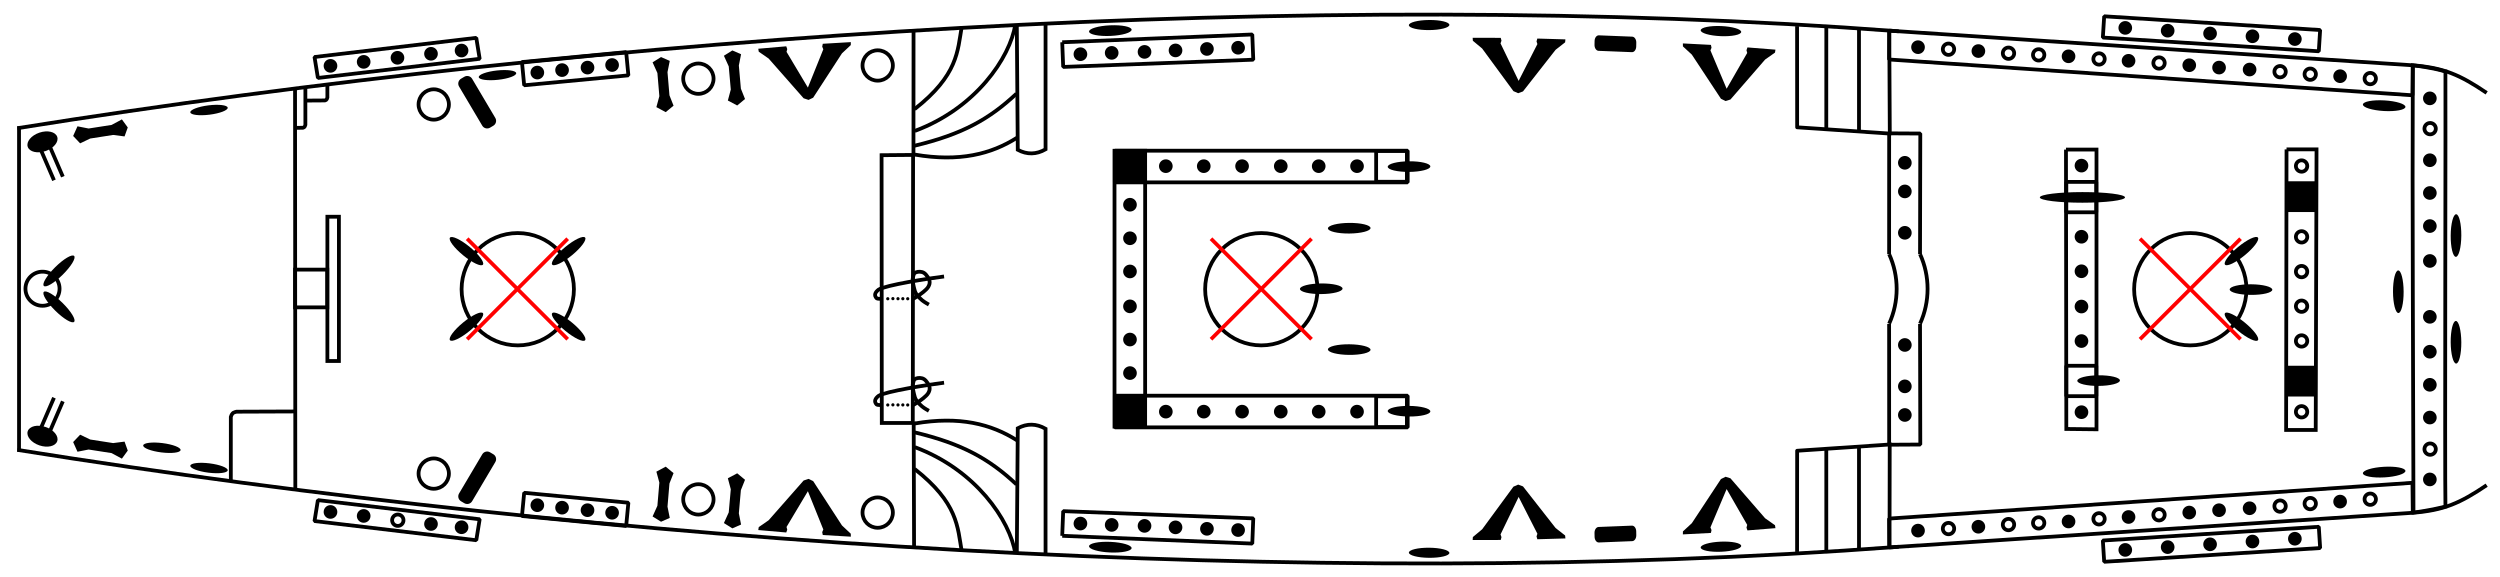
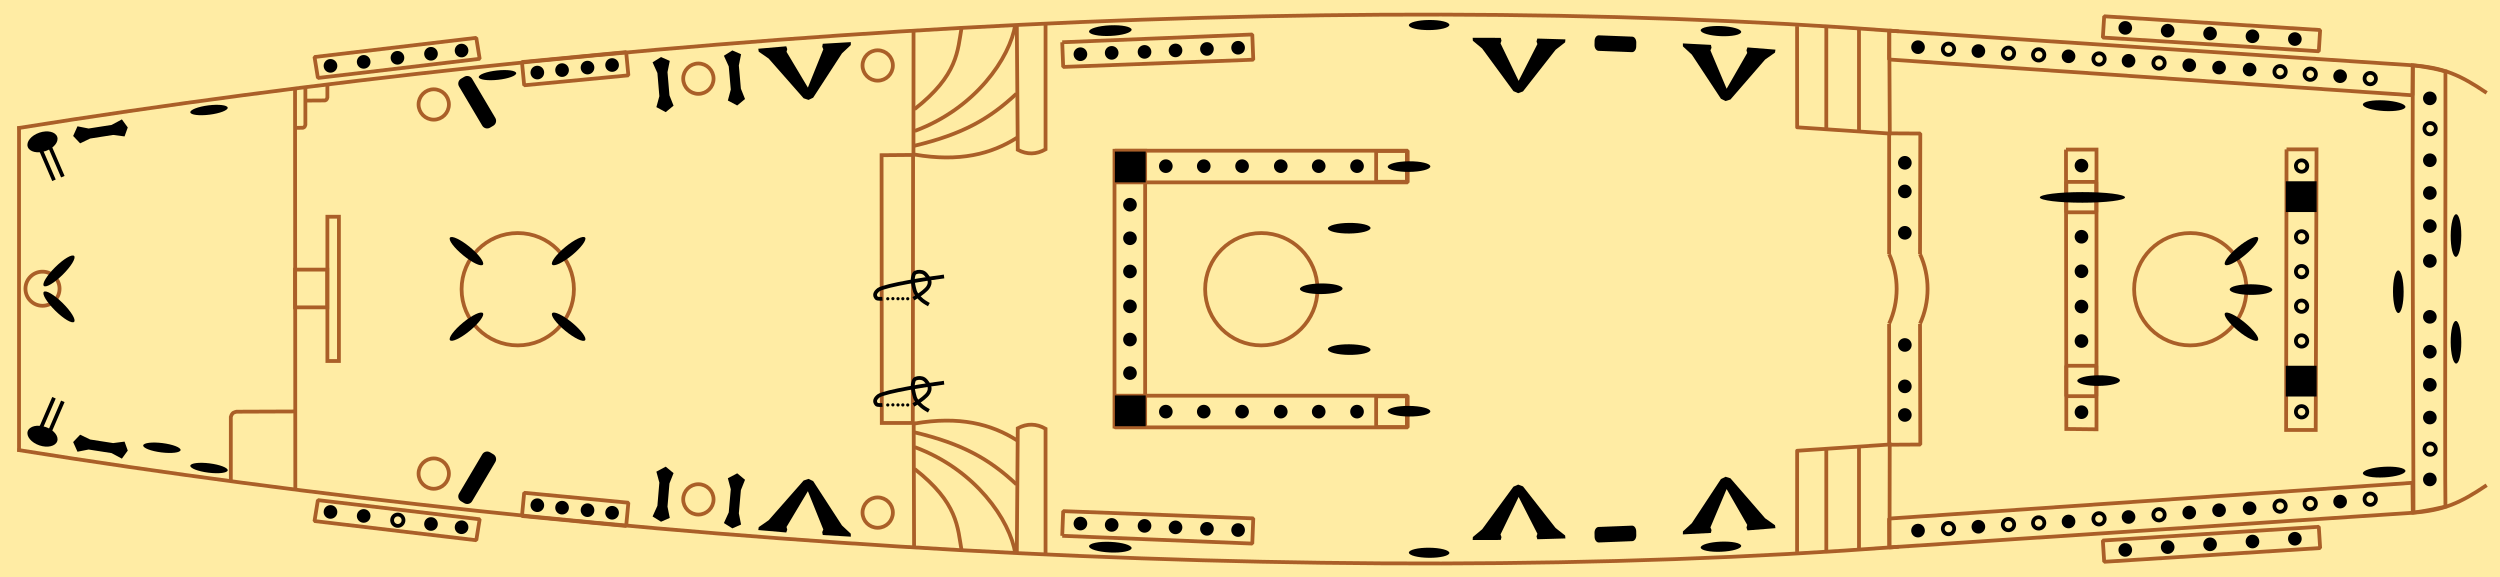
<svg xmlns="http://www.w3.org/2000/svg" xmlns:ns2="https://github.com/jolaf/rigging" xmlns:xlink="http://www.w3.org/1999/xlink" version="1.1" viewBox="1 -24 659 152">
+   <style>/* */
+     #background {
+       fill: #ffeca4;
+     }
+     #drawing {
+       color: #aa5f28;
+     }
+     /* */</style>
  <defs>
    <rect id="deckMask" x="277.27" y="-.809" width="220.71" height="146.64" fill="currentColor" />
    <g id="mastMask" stroke="currentColor">
      <path d="m425.11 59.525 26.5 26.5z" />
      <path d="m451.61 59.525-26.5 26.5z" />
    </g>
    <circle id="pipe" cx="160.87" cy="398.09" r="4" stroke="currentColor" />
    <circle id="pin" class="aura" transform="rotate(-8.2973)" cx="567.54" cy="28.152" r="1.8" fill="currentColor" />
    <circle id="pinhole" transform="rotate(-8.2973)" cx="607.21" cy="138.78" r="1.5" fill="none" stroke="currentColor" />
    <ellipse id="cleat" class="aura" transform="rotate(89.51)" cx="3.721" cy="-575.37" rx="1.4" ry="5.615" fill="currentColor" />
    <rect id="lcleat" class="aura" x="396.5" y="72.319" width="4" height="15" ry="1.5" fill="currentColor" />
    <path id="xcleat" class="aura" transform="matrix(.88236 0 0 1.0046 -152.59 -25.947)" d="m215.31 40.277-0.959-2.798v-6.102l0.959-2.893-2.499-1.196-2.652 1.196 1.162 2.893v6.102l-1.161 2.798 2.652 1.514z" fill="currentColor" />
    <path id="kevel" class="aura" d="m426.26 54.267-8.424-11.107-2.479-2.004-0.067-0.781 7.404-0.102 0.204 0.747-0.238 0.713 4.927 9.807 4.791-9.773-0.238-0.713 0.204-0.747 7.404 0.102-0.067 0.781-2.479 2.004-8.424 11.107-1.259 0.492z" fill="currentColor" />
    <rect id="fist" class="aura" transform="translate(-36.94 -367.63)" x="324.1" y="408.34" width="8.109" height="8.109" fill="currentColor" />
    <g id="tackle" transform="matrix(-1 0 0 1 657.06 84.968)">
      <ellipse transform="rotate(-18.749 -1131.9 -71.94)" cx="-74.057" cy="420.37" rx="4.104" ry="2.557" fill="currentColor" />
      <path transform="translate(-36.94 -367.63)" d="m61.959 411.73 3.978 9.218" stroke="currentColor" />
      <path transform="translate(-36.94 -367.63)" d="m59.623 412.68 3.978 9.218" stroke="currentColor" />
    </g>
    <g id="knot" transform="translate(380.03 -105.31)">
      <path d="m298.72 455.17c-3.993 0.489-15.46 2.284-17.267 3.472-0.874 0.684-1.281 1.456-0.505 2.273 0.295 0.218 1.515 0.126 1.515 0.126" fill="none" stroke="currentColor" />
      <path d="m290.64 461.04s1.792-1.092 2.588-1.768c0.499-0.424 1.088-0.913 1.357-1.421s0.393-0.888 0.316-1.452c-0.077-0.564-0.8-1.72-1.438-2.147-0.638-0.427-1.581-0.414-2.192-0.158-0.612 0.256-0.566 0.713-0.758 1.357s0.115 1.993 0.284 2.715 0.251 1.043 0.6 1.61 0.988 1.204 1.547 1.673 1.768 1.136 1.768 1.136" fill="none" stroke="currentColor" />
      <circle cx="283.88" cy="461.04" r=".426" fill="currentColor" />
      <circle cx="285.23" cy="461.01" r=".426" fill="currentColor" />
      <circle cx="286.57" cy="461.03" r=".426" fill="currentColor" />
      <circle cx="287.85" cy="461.03" r=".426" fill="currentColor" />
      <circle cx="289.14" cy="461.04" r=".426" fill="currentColor" />
    </g>
  </defs>
+   <g id="background">
+     <rect x="-20.988" y="-138.85" width="717.6" height="368.79" fill-rule="evenodd" stroke-linecap="round" stroke-linejoin="round" stroke-width="1.6" style="paint-order:markers fill stroke" />
+   </g>
  <g transform="translate(0 -20.6)">
    <g id="drawing">
      <g id="portDrawing" fill="none" stroke="currentColor">
        <path d="m5.599 30.388c154.59-24.72 342.25-37.19 495.89-25.536m135.53 8.963c8.188 0.64 12.488 2.55 19.468 7.271" fill-rule="evenodd" />
        <path class="rail" d="m499 4.684 138.01 9.13-0.082 7.903-137.97-9.434s0.044-7.599 0.044-7.599" fill-rule="evenodd" stroke-miterlimit="0" />
        <rect class="rail" transform="matrix(.99798 .063452 -.063107 .99801 -36.919 -367.63)" x="614.66" y="330.18" width="57.042" height="5.615" fill-rule="evenodd" stroke-linecap="round" stroke-miterlimit="0" />
        <rect class="solid" transform="translate(-36.919 -367.63)" x="582.6" y="412.18" width="7.895" height="8.012" fill-rule="evenodd" stroke-miterlimit="0" />
        <path class="rail" d="m498.97 63.596 0.013-31.846 8.207 0.049-0.072 31.797" fill-rule="evenodd" stroke-miterlimit="0" />
        <g class="solid">
          <path d="m474.71 3.488 0.018 26.671 24.696 1.671" fill-rule="evenodd" stroke-linejoin="round" />
          <path d="m491.03 31.603v-27.13" fill-rule="evenodd" />
          <path d="m482.41 30.658 6e-3 -26.716" fill-rule="evenodd" />
        </g>
        <rect class="solid" transform="translate(-36.919 -367.63)" x="400.67" y="404.03" width="8.109" height="8.109" fill-rule="evenodd" stroke-miterlimit="0" />
        <rect class="rail" transform="translate(-36.919 -367.63)" x="331.8" y="403.95" width="77.184" height="8.348" fill-rule="evenodd" stroke-miterlimit="0" />
        <path class="rail" d="m281 7.737 50.101-2.045s0.262 6.643 0.262 6.643l-50.107 1.907s-0.256-6.505-0.256-6.505" fill-rule="evenodd" stroke-miterlimit="0" />
        <g class="solid">
          <path d="m269.03 3.005s0.253 33.082 0.253 33.082c2.441 1.306 4.882 1.261 7.324-0.126v-33.335" fill-rule="evenodd" />
          <path d="m242.14 37.35c11.722 2.006 20.149-0.133 26.895-4.419" fill-rule="evenodd" />
          <path d="m242.1 35.007c12.578-3.001 19.725-7.042 26.841-13.718" fill-rule="evenodd" />
          <path d="m242.14 31.116c16.006-5.946 25.097-19.221 26.516-28.111" fill-rule="evenodd" />
          <path d="m242.07 25.379c11.483-8.995 11.331-15.34 12.443-21.742" fill-rule="evenodd" />
        </g>
        <use transform="translate(71.491 -384.23)" width="100%" height="100%" xlink:href="#pipe" />
        <use transform="translate(24.224 -380.75)" width="100%" height="100%" xlink:href="#pipe" />
        <rect class="rail" transform="rotate(-5.4351 -3891 205.08)" x="138.67" y="395.49" width="27.593" height="6.154" fill-rule="evenodd" stroke-miterlimit="0" />
        <rect class="rail" transform="matrix(.99305 -.11767 .15968 .98717 -36.919 -367.63)" x="58.768" y="391.19" width="42.94" height="5.599" ry="0" fill-rule="evenodd" stroke-miterlimit="0" />
        <use transform="translate(-45.537 -373.95)" width="100%" height="100%" xlink:href="#pipe" />
      </g>
-       <use transform="matrix(1 0 0 -1 0 145.58)" width="100%" height="100%" xlink:href="#portDrawing" />
+       <use id="starboardDrawing" transform="matrix(1 0 0 -1 0 145.58)" width="100%" height="100%" xlink:href="#portDrawing" />
      <path class="rail" d="m645.62 15.449c-3.876-1.16-8.604-1.635-8.604-1.635-0.16 38.87 0.115 82.335 0.176 117.9 0 0 3.887-0.461 8.424-1.564-0.182-8.555 0.077-111.18 4e-3 -114.71h-2.6e-4" fill="none" stroke="currentColor" />
      <path class="rail" d="m603.73 35.978h7.908l-0.217 73.963h-7.8l0.108-73.963" fill="none" stroke="currentColor" />
      <circle class="solid" cx="578.36" cy="72.838" r="14.805" fill="none" stroke="currentColor" />
      <path class="rail" d="m545.59 36.028h8.047v73.736l-7.955-0.091-0.091-73.645" fill="none" stroke="currentColor" />
      <g class="solid" fill="none" stroke="currentColor">
        <path d="m507.13 63.596c1.304 2.876 1.979 5.997 1.979 9.164 0 3.167-0.675 6.288-1.979 9.164" />
        <path d="m498.98 63.596c1.304 2.876 1.979 5.997 1.979 9.164 0 3.167-0.675 6.288-1.979 9.164" />
      </g>
      <path d="m499.08 140.58 0.05-27.332m0.022-81.024-0.143-27.537" fill="none" stroke="currentColor" />
      <circle class="solid " cx="333.48" cy="72.838" r="14.805" fill="none" stroke="currentColor" />
      <path class="rail" d="m302.86 109.06h-8.075v-72.72h8.075v72.72" fill="none" stroke="currentColor" />
      <path d="m241.95 140.83-0.103-33.102m-0.06-69.962 0.024-33.476" fill="none" stroke="currentColor" />
      <path class="solid" d="m241.69 37.439-8.306 0.069c-4e-3 16.806 0.062 53.776 0.058 70.582h8.168c4e-3 -16.806 0.076-53.845 0.08-70.651v-5e-5" fill="none" stroke="currentColor" />
      <circle class="solid" cx="137.48" cy="72.838" r="14.805" fill="none" stroke="currentColor" />
      <rect class="solid" x="87.298" y="53.73" width="3.041" height="38.031" fill="none" stroke="currentColor" />
      <rect class="solid" x="78.789" y="67.672" width="8.482" height="9.949" fill="none" stroke="currentColor" />
      <path class="solid" d="m87.296 19.031v3.28c-0.175 0.713-0.438 0.672-0.685 0.766l-5.025 0.035" fill="none" stroke="currentColor" />
      <path class="solid" d="m81.496 19.331v10.18c-0.175 0.713-0.438 0.672-0.685 0.766l-2.225 0.035" fill="none" stroke="currentColor" />
      <path d="m78.845 125.85-0.072-106.2" fill="none" stroke="currentColor" />
      <path class="solid" d="m61.845 123.31v-16.814c0.389-1.278 0.973-1.205 1.523-1.374 0 0 15.251-0.062 15.251-0.062" fill="none" stroke="currentColor" />
      <circle class="solid" cx="12.204" cy="72.707" r="4.495" fill="none" stroke="currentColor" />
      <path d="m6.016 115.68v-85.785" fill="none" stroke="currentColor" />
    </g>
  </g>
  <g transform="translate(0 -20.6)" display="none">
    <g id="deckMasks" class="modeDependent which" color="#ffffff">
      <use class="deckMask" transform="matrix(.71785 0 0 1 299.43 0)" width="100%" height="100%" stroke-width="1.001" ns2:deck="fore" xlink:href="#deckMask" />
      <use class="deckMask" transform="matrix(1.0026 0 0 1 -.80202 0)" width="100%" height="100%" stroke-width=".999" ns2:deck="main" xlink:href="#deckMask" />
      <use class="deckMask" transform="matrix(1.2311 0 0 1 -335.88 0)" width="100%" height="100%" stroke-width="1.01" ns2:deck="stern" xlink:href="#deckMask" />
    </g>
  </g>
-   <g transform="translate(0 -20.6)">
+   <g transform="translate(0 -20.6)" display="none">
    <g id="mastMasks" class="modeDependent where" color="#ff0000">
      <use class="mastMask" transform="translate(140)" width="100%" height="100%" ns2:mast="fore" xlink:href="#mastMask" />
      <use class="mastMask" transform="translate(-104.89)" width="100%" height="100%" ns2:mast="main" xlink:href="#mastMask" />
      <use class="mastMask" transform="translate(-300.97)" width="100%" height="100%" ns2:mast="mizzen" xlink:href="#mastMask" />
    </g>
  </g>
  <g transform="translate(0 -20.6)">
    <g id="points" transform="translate(.020296 -7.1416e-6)">
      <g ns2:deck="fore" ns2:rail="behindFront" ns2:side="port">
        <use transform="rotate(-89.1 642.3 -8.3336)" width="100%" height="100%" xlink:href="#cleat" />
      </g>
      <g transform="matrix(1 0 0 -1 0 145.51)" ns2:deck="fore" ns2:rail="behindFront" ns2:side="starboard">
        <use transform="rotate(-89.1 642.3 -8.3336)" width="100%" height="100%" xlink:href="#cleat" />
      </g>
      <g transform="translate(0 -1.125)" ns2:deck="fore" ns2:isAcross="true" ns2:rail="frontRail" ns2:side="port">
        <use transform="translate(75.828 120.56)" width="100%" height="100%" xlink:href="#pin" />
        <use transform="translate(75.828 111.36)" width="100%" height="100%" xlink:href="#pin" />
        <use transform="translate(75.828 102.64)" width="100%" height="100%" xlink:href="#pin" />
        <use transform="translate(75.828 94.008)" width="100%" height="100%" xlink:href="#pin" />
        <use transform="translate(20.68 -18.062)" width="100%" height="100%" xlink:href="#pinhole" />
        <use transform="translate(75.828 77.695)" width="100%" height="100%" xlink:href="#pin" />
      </g>
      <g transform="matrix(1 0 0 -1 0 146.63)" ns2:deck="fore" ns2:isAcross="true" ns2:rail="frontRail" ns2:side="starboard">
        <use transform="translate(75.828 120.56)" width="100%" height="100%" xlink:href="#pin" />
        <use transform="translate(75.828 111.36)" width="100%" height="100%" xlink:href="#pin" />
        <use transform="translate(75.828 102.64)" width="100%" height="100%" xlink:href="#pin" />
        <use transform="translate(75.828 94.008)" width="100%" height="100%" xlink:href="#pin" />
        <use transform="translate(20.68 -18.062)" width="100%" height="100%" xlink:href="#pinhole" />
        <use transform="translate(75.828 77.695)" width="100%" height="100%" xlink:href="#pin" />
      </g>
      <g transform="rotate(-33.825 358.49 -866.82)" ns2:deck="fore" ns2:rail="onDeckFront" ns2:side="port">
        <use transform="rotate(37.611 293.77 -704.81)" width="100%" height="100%" xlink:href="#cleat" />
      </g>
      <g transform="rotate(90 336.06 324.36)" ns2:deck="fore" ns2:rail="onDeckFront" ns2:side="center">
        <use transform="rotate(.24102 -6431.2 -116513)" width="100%" height="100%" xlink:href="#cleat" />
      </g>
      <g transform="matrix(.83074 .55666 .55666 -.83074 543.2 92.667)" ns2:deck="fore" ns2:rail="onDeckFront" ns2:side="starboard">
        <use transform="rotate(37.611 293.77 -704.81)" width="100%" height="100%" xlink:href="#cleat" />
      </g>
      <g transform="rotate(3.8685 821.87 -178.44)" ns2:deck="fore" ns2:rail="sideRail" ns2:side="port">
        <use transform="translate(-45.724 83.924)" width="100%" height="100%" xlink:href="#pin" />
        <use transform="translate(-92.891 -19.827)" width="100%" height="100%" xlink:href="#pinhole" />
        <use transform="translate(-29.782 83.871)" width="100%" height="100%" xlink:href="#pin" />
        <use transform="translate(-77.041 -19.841)" width="100%" height="100%" xlink:href="#pinhole" />
        <use transform="translate(-69.076 -19.943)" width="100%" height="100%" xlink:href="#pinhole" />
        <use transform="translate(-5.9745 83.648)" width="100%" height="100%" xlink:href="#pin" />
        <use transform="translate(-53.128 -19.941)" width="100%" height="100%" xlink:href="#pinhole" />
        <use transform="translate(9.886 83.763)" width="100%" height="100%" xlink:href="#pin" />
        <use transform="translate(-37.278 -19.943)" width="100%" height="100%" xlink:href="#pinhole" />
        <use transform="translate(25.93 83.851)" width="100%" height="100%" xlink:href="#pin" />
        <use transform="translate(33.813 83.936)" width="100%" height="100%" xlink:href="#pin" />
        <use transform="translate(41.878 83.909)" width="100%" height="100%" xlink:href="#pin" />
        <use transform="translate(-5.2859 -19.812)" width="100%" height="100%" xlink:href="#pinhole" />
        <use transform="translate(2.6879 -19.688)" width="100%" height="100%" xlink:href="#pinhole" />
        <use transform="translate(65.802 84.05)" width="100%" height="100%" xlink:href="#pin" />
        <use transform="translate(18.549 -19.604)" width="100%" height="100%" xlink:href="#pinhole" />
      </g>
      <g transform="matrix(.99772 -.067466 -.067466 -.99772 -10.166 201.36)" ns2:deck="fore" ns2:rail="sideRail" ns2:side="starboard">
        <use transform="translate(-45.724 83.924)" width="100%" height="100%" xlink:href="#pin" />
        <use transform="translate(-92.891 -19.827)" width="100%" height="100%" xlink:href="#pinhole" />
        <use transform="translate(-29.782 83.871)" width="100%" height="100%" xlink:href="#pin" />
        <use transform="translate(-77.041 -19.841)" width="100%" height="100%" xlink:href="#pinhole" />
        <use transform="translate(-69.076 -19.943)" width="100%" height="100%" xlink:href="#pinhole" />
        <use transform="translate(-5.9745 83.648)" width="100%" height="100%" xlink:href="#pin" />
        <use transform="translate(-53.128 -19.941)" width="100%" height="100%" xlink:href="#pinhole" />
        <use transform="translate(9.886 83.763)" width="100%" height="100%" xlink:href="#pin" />
        <use transform="translate(-37.278 -19.943)" width="100%" height="100%" xlink:href="#pinhole" />
        <use transform="translate(25.93 83.851)" width="100%" height="100%" xlink:href="#pin" />
        <use transform="translate(33.813 83.936)" width="100%" height="100%" xlink:href="#pin" />
        <use transform="translate(41.878 83.909)" width="100%" height="100%" xlink:href="#pin" />
        <use transform="translate(-5.2859 -19.812)" width="100%" height="100%" xlink:href="#pinhole" />
        <use transform="translate(2.6879 -19.688)" width="100%" height="100%" xlink:href="#pinhole" />
        <use transform="translate(65.802 84.05)" width="100%" height="100%" xlink:href="#pin" />
        <use transform="translate(18.549 -19.604)" width="100%" height="100%" xlink:href="#pinhole" />
      </g>
      <g transform="rotate(3.7694 6421.6 -164.9)" ns2:deck="fore" ns2:rail="shroudsRail" ns2:side="port">
        <use transform="translate(19.319 442.9)" width="100%" height="100%" xlink:href="#pin" />
        <use transform="translate(30.519 442.9)" width="100%" height="100%" xlink:href="#pin" />
        <use transform="translate(41.719 442.9)" width="100%" height="100%" xlink:href="#pin" />
        <use transform="translate(52.919 442.9)" width="100%" height="100%" xlink:href="#pin" />
        <use transform="translate(64.119 442.9)" width="100%" height="100%" xlink:href="#pin" />
      </g>
      <g transform="matrix(.99784 -.065742 -.065742 -.99784 3.0514 568.03)" ns2:deck="fore" ns2:rail="shroudsRail" ns2:side="starboard">
        <use transform="translate(19.319 442.9)" width="100%" height="100%" xlink:href="#pin" />
        <use transform="translate(30.519 442.9)" width="100%" height="100%" xlink:href="#pin" />
        <use transform="translate(41.719 442.9)" width="100%" height="100%" xlink:href="#pin" />
        <use transform="translate(52.919 442.9)" width="100%" height="100%" xlink:href="#pin" />
        <use transform="translate(64.119 442.9)" width="100%" height="100%" xlink:href="#pin" />
      </g>
      <g transform="translate(.52682)" ns2:side="port">
        <use transform="translate(-13.733 18.494)" width="100%" height="100%" xlink:href="#pinhole" />
        <use transform="translate(-13.733 9.3337)" width="100%" height="100%" xlink:href="#pinhole" />
        <use transform="translate(-13.733 -9.3384)" width="100%" height="100%" xlink:href="#pinhole" />
      </g>
      <g transform="matrix(1 0 0 -1 .52682 145.51)" ns2:side="starboard">
        <use transform="translate(-13.733 18.494)" width="100%" height="100%" xlink:href="#pinhole" />
        <use transform="translate(-13.733 9.3337)" width="100%" height="100%" xlink:href="#pinhole" />
        <use transform="translate(-13.733 -9.3384)" width="100%" height="100%" xlink:href="#pinhole" />
      </g>
      <g transform="translate(316.26 3.5265)" ns2:deck="fore" ns2:rail="frontFists" ns2:side="port">
        <use transform="translate(.10571 .14837)" width="100%" height="100%" xlink:href="#fist" />
      </g>
      <g transform="matrix(1 0 0 -1 316.26 141.98)" ns2:deck="fore" ns2:rail="frontFists" ns2:side="starboard">
        <use transform="translate(.10571 .14837)" width="100%" height="100%" xlink:href="#fist" />
      </g>
      <g transform="translate(446.79 -2.6413)" ns2:deck="fore" ns2:rail="atMastFront" ns2:side="port">
        <use transform="matrix(.76693 -.64173 -.64173 -.76693 -297.01 433.75)" width="100%" height="100%" xlink:href="#cleat" />
      </g>
      <g transform="rotate(-34.407 594.6 75.75)" ns2:deck="fore" ns2:rail="atMastFront" ns2:side="center">
        <use transform="rotate(35.279 468.56 68.433)" width="100%" height="100%" xlink:href="#cleat" />
      </g>
      <g transform="matrix(1 0 0 -1 446.79 148.15)" ns2:deck="fore" ns2:rail="atMastFront" ns2:side="starboard">
        <use transform="matrix(.76693 -.64173 -.64173 -.76693 -297.01 433.75)" width="100%" height="100%" xlink:href="#cleat" />
      </g>
      <g transform="translate(.17561)" ns2:deck="fore" ns2:isAcross="true" ns2:rail="behindMastRail" ns2:side="port">
        <use transform="translate(-16.181 122.15)" width="100%" height="100%" xlink:href="#pin" />
        <use transform="translate(-16.181 113.05)" width="100%" height="100%" xlink:href="#pin" />
        <use transform="translate(-16.181 94.303)" width="100%" height="100%" xlink:href="#pin" />
      </g>
      <g transform="matrix(1 0 0 -1 .17561 145.51)" ns2:deck="fore" ns2:isAcross="true" ns2:rail="behindMastRail" ns2:side="starboard">
        <use transform="translate(-16.181 122.15)" width="100%" height="100%" xlink:href="#pin" />
        <use transform="translate(-16.181 113.05)" width="100%" height="100%" xlink:href="#pin" />
        <use transform="translate(-16.181 94.303)" width="100%" height="100%" xlink:href="#pin" />
      </g>
      <g transform="matrix(1.6149 -.58991 1.1798 .80747 -408.62 335.41)" stroke-width=".707" ns2:deck="fore" ns2:rail="backPillars" ns2:side="port">
        <use transform="rotate(216.58 574.43 28.158)" width="100%" height="100%" xlink:href="#cleat" />
      </g>
      <g transform="rotate(-37.954 558.99 98.502)" ns2:deck="fore" ns2:rail="backPillars" ns2:side="starboard">
        <use transform="rotate(37.993 427.07 18.637)" width="100%" height="100%" xlink:href="#cleat" />
      </g>
      <g transform="translate(-7.2256 -5.4374)" ns2:deck="fore" ns2:isAcross="true" ns2:rail="backRail" ns2:side="port">
        <use transform="translate(-55.34 117.45)" width="100%" height="100%" xlink:href="#pin" />
        <use transform="translate(-55.34 106.54)" width="100%" height="100%" xlink:href="#pin" />
        <use transform="translate(-55.34 98.995)" width="100%" height="100%" xlink:href="#pin" />
      </g>
      <g transform="matrix(1 0 0 -1 -7.2256 150.94)" ns2:deck="fore" ns2:isAcross="true" ns2:rail="backRail" ns2:side="starboard">
        <use transform="translate(-55.34 117.45)" width="100%" height="100%" xlink:href="#pin" />
        <use transform="translate(-55.34 106.54)" width="100%" height="100%" xlink:href="#pin" />
        <use transform="translate(-55.34 98.995)" width="100%" height="100%" xlink:href="#pin" />
      </g>
      <g ns2:deck="main" ns2:rail="bulwark" ns2:side="port">
        <use transform="matrix(.95074 0 0 .95074 -169.34 4.3414)" width="100%" height="100%" xlink:href="#cleat" />
        <use transform="rotate(.9 2554.8 -1639.3)" width="100%" height="100%" xlink:href="#kevel" />
        <use transform="matrix(-.01972 1.022 -.73281 -.029126 493.15 -396.81)" width="100%" height="100%" stroke-width="1.167" xlink:href="#lcleat" />
        <use transform="matrix(.95039 .048001 -.048001 .95039 -92.271 -21.679)" width="100%" height="100%" xlink:href="#cleat" />
        <use transform="rotate(3.7685 921.3 469.44)" width="100%" height="100%" xlink:href="#kevel" />
      </g>
      <g transform="matrix(1 0 0 -1 0 145.51)" ns2:deck="main" ns2:rail="bulwark" ns2:side="starboard">
        <use transform="matrix(.95074 0 0 .95074 -169.34 4.3414)" width="100%" height="100%" xlink:href="#cleat" />
        <use transform="rotate(.9 2554.8 -1639.3)" width="100%" height="100%" xlink:href="#kevel" />
        <use transform="matrix(-.01972 1.022 -.73281 -.029126 493.15 -396.81)" width="100%" height="100%" stroke-width="1.167" xlink:href="#lcleat" />
        <use transform="matrix(.95039 .048001 -.048001 .95039 -92.271 -21.679)" width="100%" height="100%" xlink:href="#cleat" />
        <use transform="rotate(3.7685 921.3 469.44)" width="100%" height="100%" xlink:href="#kevel" />
      </g>
      <g transform="translate(.39986 -4.5002)" ns2:deck="main" ns2:rail="frontPillars" ns2:side="port">
        <use transform="translate(-203.38 46.215)" width="100%" height="100%" xlink:href="#cleat" />
      </g>
      <g transform="matrix(1 0 0 -1 .39986 150.01)" ns2:deck="main" ns2:rail="frontPillars" ns2:side="starboard">
        <use transform="translate(-203.38 46.215)" width="100%" height="100%" xlink:href="#cleat" />
      </g>
      <g transform="translate(-10.636 4.6)" ns2:deck="main" ns2:rail="onDeckFront" ns2:side="port">
        <use transform="translate(-208.11 53.358)" width="100%" height="100%" xlink:href="#cleat" />
      </g>
      <g transform="matrix(1 0 0 -1 -10.636 140.91)" ns2:deck="main" ns2:rail="onDeckFront" ns2:side="starboard">
        <use transform="translate(-208.11 53.358)" width="100%" height="100%" xlink:href="#cleat" />
      </g>
      <g transform="rotate(90 350.45 71.529)" ns2:deck="main" ns2:rail="atMastFront" ns2:side="center">
        <use transform="rotate(90 426.55 -76.111)" width="100%" height="100%" xlink:href="#cleat" />
      </g>
      <g transform="translate(7.6 -4.3997)" ns2:deck="main" ns2:rail="sideMastRail" ns2:side="port">
        <use transform="translate(-264.97 98.845)" width="100%" height="100%" xlink:href="#pin" />
        <use transform="translate(-254.97 98.845)" width="100%" height="100%" xlink:href="#pin" />
        <use transform="translate(-244.87 98.845)" width="100%" height="100%" xlink:href="#pin" />
        <use transform="translate(-234.67 98.845)" width="100%" height="100%" xlink:href="#pin" />
        <use transform="translate(-224.67 98.845)" width="100%" height="100%" xlink:href="#pin" />
        <use transform="translate(-214.57 98.845)" width="100%" height="100%" xlink:href="#pin" />
      </g>
      <g transform="matrix(1 0 0 -1 7.6 149.91)" ns2:deck="main" ns2:rail="sideMastRail" ns2:side="starboard">
        <use transform="translate(-264.97 98.845)" width="100%" height="100%" xlink:href="#pin" />
        <use transform="translate(-254.97 98.845)" width="100%" height="100%" xlink:href="#pin" />
        <use transform="translate(-244.87 98.845)" width="100%" height="100%" xlink:href="#pin" />
        <use transform="translate(-234.67 98.845)" width="100%" height="100%" xlink:href="#pin" />
        <use transform="translate(-224.67 98.845)" width="100%" height="100%" xlink:href="#pin" />
        <use transform="translate(-214.57 98.845)" width="100%" height="100%" xlink:href="#pin" />
      </g>
      <g transform="translate(7.6003 -4.2999)" ns2:deck="main" ns2:rail="backFists" ns2:side="port">
        <use transform="translate(.10571 .14837)" width="100%" height="100%" xlink:href="#fist" />
      </g>
      <g transform="matrix(1 0 0 -1 7.6003 149.81)" ns2:deck="main" ns2:rail="backFists" ns2:side="starboard">
        <use transform="translate(.10571 .14837)" width="100%" height="100%" xlink:href="#fist" />
      </g>
      <g transform="translate(7.5003 -.80013)" ns2:deck="main" ns2:isAcross="true" ns2:rail="behindMastRail" ns2:side="port">
        <use transform="translate(-274.32 123)" width="100%" height="100%" xlink:href="#pin" />
        <use transform="translate(-274.32 114.25)" width="100%" height="100%" xlink:href="#pin" />
        <use transform="translate(-274.32 105.41)" width="100%" height="100%" xlink:href="#pin" />
      </g>
      <g transform="matrix(1 0 0 -1 7.5003 146.31)" ns2:deck="main" ns2:isAcross="true" ns2:rail="behindMastRail" ns2:side="starboard">
        <use transform="translate(-274.32 123)" width="100%" height="100%" xlink:href="#pin" />
        <use transform="translate(-274.32 114.25)" width="100%" height="100%" xlink:href="#pin" />
        <use transform="translate(-274.32 105.41)" width="100%" height="100%" xlink:href="#pin" />
      </g>
      <g transform="rotate(-2.2774 278.92 10.612)" ns2:deck="main" ns2:rail="sideRail" ns2:side="port">
        <use transform="translate(-279.9 65.206)" width="100%" height="100%" xlink:href="#pin" />
        <use transform="translate(-271.65 65.18)" width="100%" height="100%" xlink:href="#pin" />
        <use transform="translate(-262.99 65.267)" width="100%" height="100%" xlink:href="#pin" />
        <use transform="translate(-254.81 65.203)" width="100%" height="100%" xlink:href="#pin" />
        <use transform="translate(-246.52 65.148)" width="100%" height="100%" xlink:href="#pin" />
        <use transform="translate(-238.3 65.152)" width="100%" height="100%" xlink:href="#pin" />
      </g>
      <g transform="matrix(.99921 .039738 .039738 -.99921 -.20138 134.41)" ns2:deck="main" ns2:rail="sideRail" ns2:side="starboard">
        <use transform="translate(-279.9 65.206)" width="100%" height="100%" xlink:href="#pin" />
        <use transform="translate(-271.65 65.18)" width="100%" height="100%" xlink:href="#pin" />
        <use transform="translate(-262.99 65.267)" width="100%" height="100%" xlink:href="#pin" />
        <use transform="translate(-254.81 65.203)" width="100%" height="100%" xlink:href="#pin" />
        <use transform="translate(-246.52 65.148)" width="100%" height="100%" xlink:href="#pin" />
        <use transform="translate(-238.3 65.152)" width="100%" height="100%" xlink:href="#pin" />
      </g>
      <g transform="rotate(.2 349.3 -2298.3)" ns2:deck="main" ns2:rail="aboveRail" ns2:side="port">
        <use transform="rotate(-2.2866 590.16 6858.6)" width="100%" height="100%" xlink:href="#cleat" />
      </g>
      <g transform="matrix(.99999 -.0034906 -.0034906 -.99999 -8.0205 146.74)" ns2:deck="main" ns2:rail="aboveRail" ns2:side="starboard">
        <use transform="rotate(-2.2866 590.16 6858.6)" width="100%" height="100%" xlink:href="#cleat" />
      </g>
      <g ns2:deck="stern" ns2:rail="bulwark" ns2:side="port">
        <use transform="rotate(-30.64 159.92 547.65)" width="100%" height="100%" xlink:href="#lcleat" />
        <use transform="matrix(.8798 -.086775 .086775 .8798 -374 67.391)" width="100%" height="100%" xlink:href="#cleat" />
        <use transform="rotate(-4.8377 225.62 -1651.1)" width="100%" height="100%" xlink:href="#xcleat" />
        <use transform="rotate(-5.0377 210.39 -1799.7)" width="100%" height="100%" xlink:href="#xcleat" />
        <use transform="rotate(-4.1732 -116.35 2967.6)" width="100%" height="100%" xlink:href="#kevel" />
      </g>
      <g transform="matrix(1 0 0 -1 0 145.77)" ns2:deck="stern" ns2:rail="bulwark" ns2:side="starboard">
        <use transform="rotate(-30.64 159.35 547.49)" width="100%" height="100%" xlink:href="#lcleat" />
        <use transform="rotate(-4.8377 225.62 -1651.1)" width="100%" height="100%" xlink:href="#xcleat" />
        <use transform="rotate(-5.0377 210.39 -1799.7)" width="100%" height="100%" xlink:href="#xcleat" />
        <use transform="rotate(-4.1732 -116.35 2967.6)" width="100%" height="100%" xlink:href="#kevel" />
      </g>
      <g transform="translate(-48.824 -385.82)" ns2:deck="stern" ns2:rail="atFront" ns2:side="center">
        <use transform="translate(-380.09 105.44)" width="100%" height="100%" xlink:href="#knot" />
      </g>
      <g transform="translate(-48.824 -357.82)" ns2:deck="stern" ns2:rail="aboveLadder" ns2:side="starboard">
        <use transform="translate(-380.09 105.44)" width="100%" height="100%" xlink:href="#knot" />
      </g>
      <g transform="rotate(-1 69.433 1381.3)" ns2:deck="stern" ns2:rail="sideRail" ns2:side="port">
        <use transform="translate(-399.22 71.258)" width="100%" height="100%" xlink:href="#pin" />
        <use transform="translate(-392.69 70.722)" width="100%" height="100%" xlink:href="#pin" />
        <use transform="translate(-385.97 70.177)" width="100%" height="100%" xlink:href="#pin" />
        <use transform="translate(-379.48 69.612)" width="100%" height="100%" xlink:href="#pin" />
      </g>
      <g transform="matrix(.99985 .017452 .017452 -.99985 -24.097 144.08)" ns2:deck="stern" ns2:rail="sideRail" ns2:side="starboard">
        <use transform="translate(-399.22 71.258)" width="100%" height="100%" xlink:href="#pin" />
        <use transform="translate(-392.69 70.722)" width="100%" height="100%" xlink:href="#pin" />
        <use transform="translate(-385.97 70.177)" width="100%" height="100%" xlink:href="#pin" />
        <use transform="translate(-379.48 69.612)" width="100%" height="100%" xlink:href="#pin" />
      </g>
      <g transform="rotate(-.7 172.95 2205.1)" ns2:deck="stern" ns2:rail="shroudsRail" ns2:side="port">
        <use transform="translate(-450.79 67.13)" width="100%" height="100%" xlink:href="#pin" />
        <use transform="translate(-442.03 66.186)" width="100%" height="100%" xlink:href="#pin" />
        <use transform="translate(-433.11 65.221)" width="100%" height="100%" xlink:href="#pin" />
        <use transform="translate(-424.26 64.275)" width="100%" height="100%" xlink:href="#pin" />
        <use transform="translate(-416.19 63.519)" width="100%" height="100%" xlink:href="#pin" />
      </g>
      <g transform="matrix(.99993 .012217 .012217 -.99993 -26.927 143.23)" ns2:deck="stern" ns2:rail="shroudsRail" ns2:side="starboard">
        <use transform="translate(-450.79 67.13)" width="100%" height="100%" xlink:href="#pin" />
        <use transform="translate(-442.03 66.186)" width="100%" height="100%" xlink:href="#pin" />
        <use transform="translate(-488.24 -38.578)" width="100%" height="100%" xlink:href="#pinhole" />
        <use transform="translate(-424.26 64.275)" width="100%" height="100%" xlink:href="#pin" />
        <use transform="translate(-416.19 63.519)" width="100%" height="100%" xlink:href="#pin" />
      </g>
      <g transform="translate(5.8397 -2.6413)" ns2:deck="stern" ns2:rail="atMast" ns2:side="port">
        <use transform="rotate(219.92 358.84 115.16)" width="100%" height="100%" xlink:href="#cleat" />
        <use transform="matrix(.76693 -.64173 -.64173 -.76693 -297.01 433.75)" width="100%" height="100%" xlink:href="#cleat" />
      </g>
      <g transform="matrix(1 0 0 -1 5.8397 148.15)" ns2:deck="stern" ns2:rail="atMast" ns2:side="starboard">
        <use transform="rotate(219.92 358.84 115.16)" width="100%" height="100%" xlink:href="#cleat" />
        <use transform="matrix(.76693 -.64173 -.64173 -.76693 -297.01 433.75)" width="100%" height="100%" xlink:href="#cleat" />
      </g>
      <g transform="translate(.49669)" ns2:deck="stern" ns2:rail="poopBulwark" ns2:side="port">
        <use transform="matrix(1 0 0 -1 -617.33 173.19)" width="100%" height="100%" xlink:href="#tackle" />
        <use transform="rotate(81.139 17.895 15.233)" width="100%" height="100%" xlink:href="#xcleat" />
        <use transform="matrix(.87815 -.10212 .10212 .87815 -449.57 85.412)" width="100%" height="100%" xlink:href="#cleat" />
      </g>
      <g transform="matrix(1 0 0 -1 .49669 145.57)" ns2:deck="stern" ns2:rail="poopBulwark" ns2:side="starboard">
        <use transform="matrix(1 0 0 -1 -617.33 173.19)" width="100%" height="100%" xlink:href="#tackle" />
        <use transform="rotate(81.139 17.895 15.233)" width="100%" height="100%" xlink:href="#xcleat" />
        <use transform="matrix(.87815 -.10212 .10212 .87815 -461.99 90.755)" width="100%" height="100%" xlink:href="#cleat" />
        <use transform="matrix(.87815 -.10212 .10212 .87815 -449.57 85.412)" width="100%" height="100%" xlink:href="#cleat" />
      </g>
      <g transform="rotate(-44.188 53.027 59.232)" ns2:deck="stern" ns2:ignoreDeck="true" ns2:rail="poopFlagstaff" ns2:side="port">
        <use transform="translate(-554.65 41.288)" width="100%" height="100%" xlink:href="#cleat" />
      </g>
      <g transform="matrix(.71706 .69702 .69702 -.71706 -26.282 91.786)" ns2:deck="stern" ns2:ignoreDeck="true" ns2:rail="poopFlagstaff" ns2:side="starboard">
        <use transform="translate(-554.65 41.288)" width="100%" height="100%" xlink:href="#cleat" />
      </g>
    </g>
  </g>
</svg>
